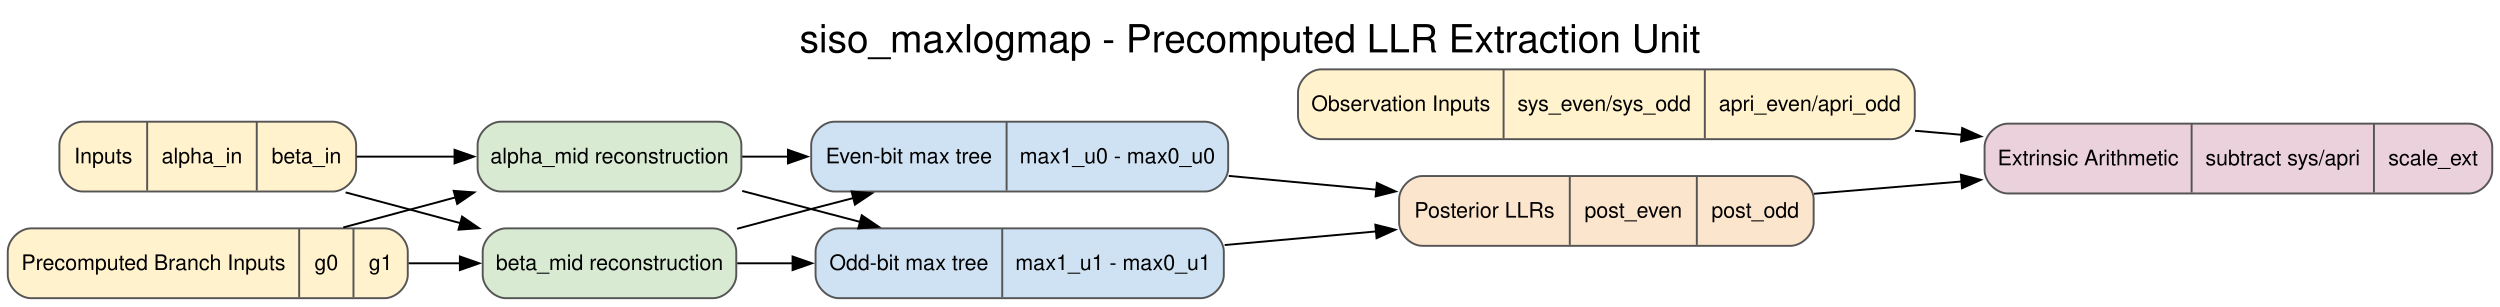
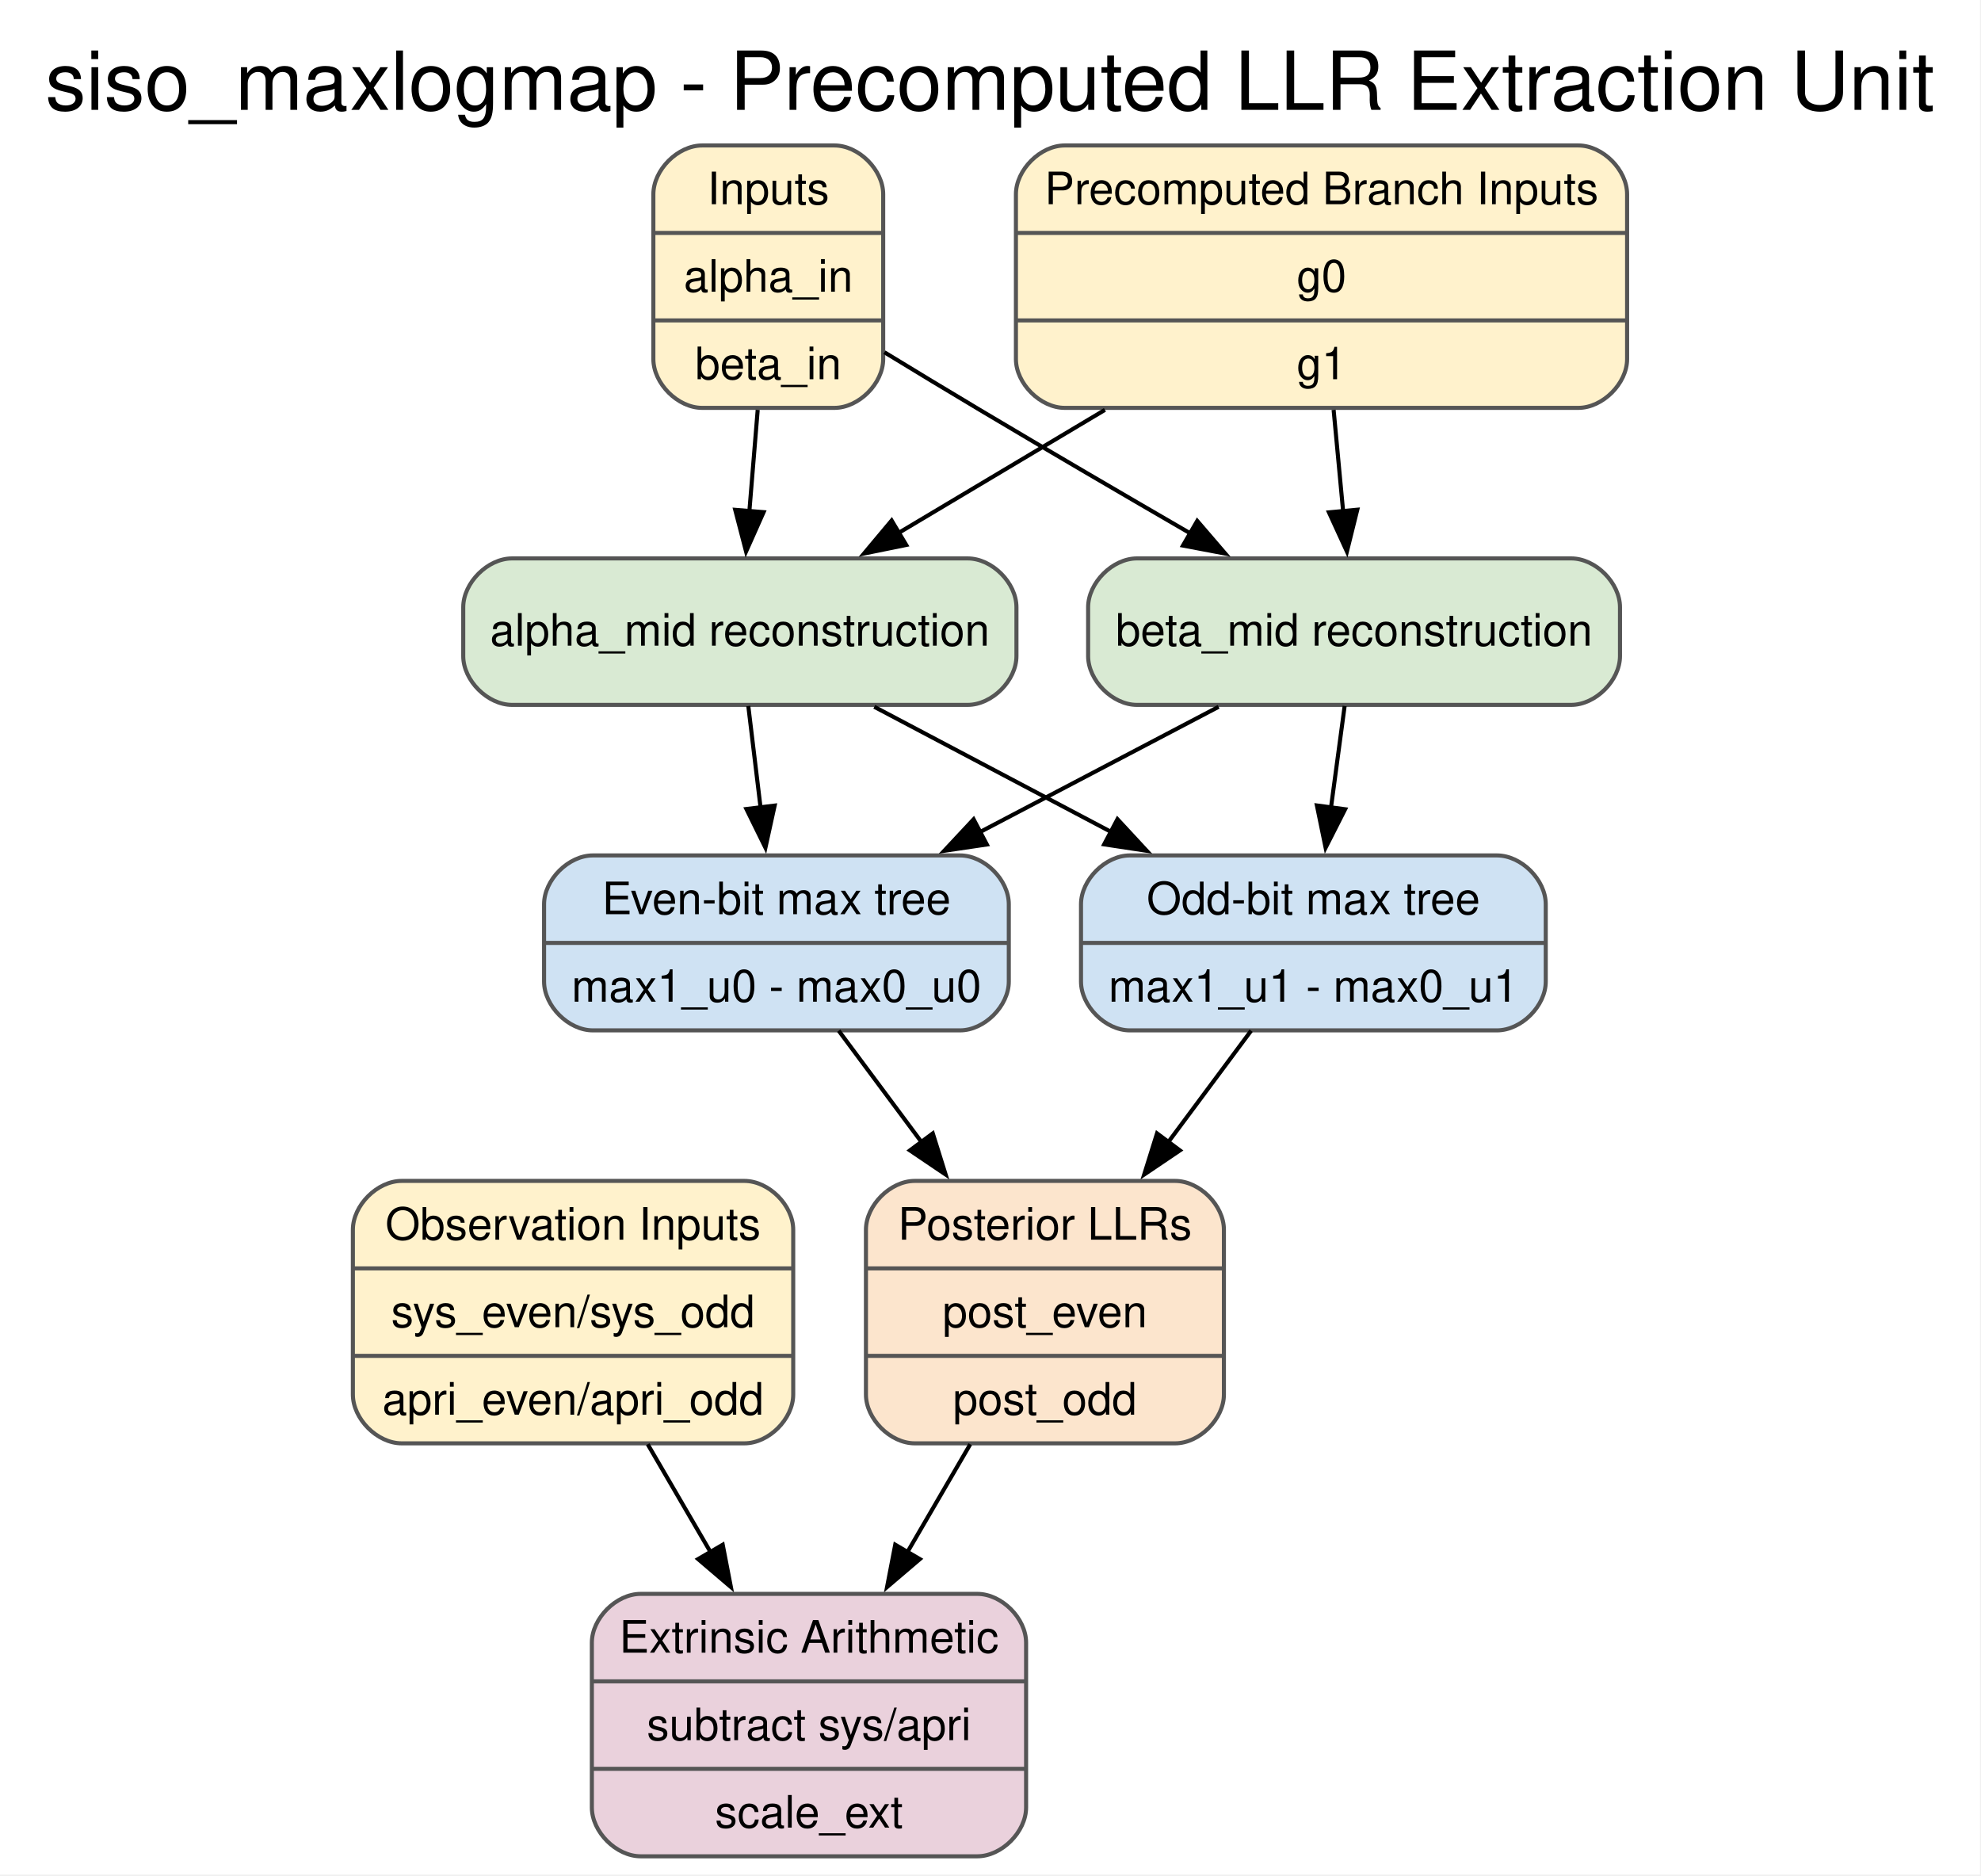
- <svg xmlns="http://www.w3.org/2000/svg" width="1289pt" height="158pt" viewBox="0.00 0.00 1289.00 158.00">
-   <g id="graph0" class="graph" transform="scale(1 1) rotate(0) translate(4 154.25)">
-     <polygon fill="white" stroke="none" points="-4,4 -4,-154.25 1285,-154.25 1285,4 -4,4" />
-     <text xml:space="preserve" text-anchor="middle" x="640.5" y="-127.25" font-family="Helvetica,sans-Serif" font-size="20.00">siso_maxlogmap - Precomputed LLR Extraction Unit</text>
+ <svg xmlns="http://www.w3.org/2000/svg" width="487pt" height="461pt" viewBox="0.00 0.00 487.00 461.00">
+   <g id="graph0" class="graph" transform="scale(1 1) rotate(0) translate(4 456.75)">
+     <polygon fill="white" stroke="none" points="-4,4 -4,-456.75 482.75,-456.75 482.75,4 -4,4" />
+     <text xml:space="preserve" text-anchor="middle" x="239.38" y="-429.75" font-family="Helvetica,sans-Serif" font-size="20.00">siso_maxlogmap - Precomputed LLR Extraction Unit</text>
    <g id="node1" class="node">
-       <path fill="#fff2cc" stroke="#555555" d="M38.62,-55.5C38.62,-55.5 167.62,-55.5 167.62,-55.5 173.62,-55.5 179.62,-61.5 179.62,-67.5 179.62,-67.5 179.62,-79.5 179.62,-79.5 179.62,-85.5 173.62,-91.5 167.62,-91.5 167.62,-91.5 38.62,-91.5 38.62,-91.5 32.62,-91.5 26.62,-85.5 26.62,-79.5 26.62,-79.5 26.62,-67.5 26.62,-67.5 26.62,-61.5 32.62,-55.5 38.62,-55.5" />
-       <text xml:space="preserve" text-anchor="middle" x="49.25" y="-70.05" font-family="Helvetica,sans-Serif" font-size="11.00">Inputs</text>
-       <polyline fill="none" stroke="#555555" points="71.88,-56 71.88,-91.5" />
-       <text xml:space="preserve" text-anchor="middle" x="100.12" y="-70.05" font-family="Helvetica,sans-Serif" font-size="11.00">alpha_in</text>
-       <polyline fill="none" stroke="#555555" points="128.38,-56 128.38,-91.5" />
-       <text xml:space="preserve" text-anchor="middle" x="154" y="-70.05" font-family="Helvetica,sans-Serif" font-size="11.00">beta_in</text>
+       <path fill="#fff2cc" stroke="#555555" d="M168.62,-356.5C168.62,-356.5 201.12,-356.5 201.12,-356.5 207.12,-356.5 213.12,-362.5 213.12,-368.5 213.12,-368.5 213.12,-409 213.12,-409 213.12,-415 207.12,-421 201.12,-421 201.12,-421 168.62,-421 168.62,-421 162.62,-421 156.62,-415 156.62,-409 156.62,-409 156.62,-368.5 156.62,-368.5 156.62,-362.5 162.62,-356.5 168.62,-356.5" />
+       <text xml:space="preserve" text-anchor="middle" x="184.88" y="-406.55" font-family="Helvetica,sans-Serif" font-size="11.00">Inputs</text>
+       <polyline fill="none" stroke="#555555" points="156.62,-399.5 213.12,-399.5" />
+       <text xml:space="preserve" text-anchor="middle" x="184.88" y="-385.05" font-family="Helvetica,sans-Serif" font-size="11.00">alpha_in</text>
+       <polyline fill="none" stroke="#555555" points="156.62,-378 213.12,-378" />
+       <text xml:space="preserve" text-anchor="middle" x="184.88" y="-363.55" font-family="Helvetica,sans-Serif" font-size="11.00">beta_in</text>
    </g>
    <g id="node4" class="node">
-       <path fill="#d9ead3" stroke="#555555" d="M254.25,-55.5C254.25,-55.5 366.25,-55.5 366.25,-55.5 372.25,-55.5 378.25,-61.5 378.25,-67.5 378.25,-67.5 378.25,-79.5 378.25,-79.5 378.25,-85.5 372.25,-91.5 366.25,-91.5 366.25,-91.5 254.25,-91.5 254.25,-91.5 248.25,-91.5 242.25,-85.5 242.25,-79.5 242.25,-79.5 242.25,-67.5 242.25,-67.5 242.25,-61.5 248.25,-55.5 254.25,-55.5" />
-       <text xml:space="preserve" text-anchor="middle" x="310.25" y="-70.05" font-family="Helvetica,sans-Serif" font-size="11.00">alpha_mid reconstruction</text>
+       <path fill="#d9ead3" stroke="#555555" d="M121.88,-283.5C121.88,-283.5 233.88,-283.5 233.88,-283.5 239.88,-283.5 245.88,-289.5 245.88,-295.5 245.88,-295.5 245.88,-307.5 245.88,-307.5 245.88,-313.5 239.88,-319.5 233.88,-319.5 233.88,-319.5 121.88,-319.5 121.88,-319.5 115.88,-319.5 109.88,-313.5 109.88,-307.5 109.88,-307.5 109.88,-295.5 109.88,-295.5 109.88,-289.5 115.88,-283.5 121.88,-283.5" />
+       <text xml:space="preserve" text-anchor="middle" x="177.88" y="-298.05" font-family="Helvetica,sans-Serif" font-size="11.00">alpha_mid reconstruction</text>
    </g>
    <g id="edge1" class="edge">
-       <path fill="none" stroke="black" d="M179.92,-73.5C196.43,-73.5 213.93,-73.5 230.54,-73.5" />
-       <polygon fill="black" stroke="black" points="230.37,-77 240.37,-73.5 230.37,-70 230.37,-77" />
+       <path fill="none" stroke="black" d="M182.27,-356.01C181.6,-347.83 180.88,-339.09 180.22,-331.08" />
+       <polygon fill="black" stroke="black" points="183.72,-330.87 179.41,-321.19 176.74,-331.44 183.72,-330.87" />
    </g>
    <g id="node5" class="node">
-       <path fill="#d9ead3" stroke="#555555" d="M256.88,-0.5C256.88,-0.5 363.62,-0.5 363.62,-0.5 369.62,-0.5 375.62,-6.5 375.62,-12.5 375.62,-12.5 375.62,-24.5 375.62,-24.5 375.62,-30.5 369.62,-36.5 363.62,-36.5 363.62,-36.5 256.88,-36.5 256.88,-36.5 250.88,-36.5 244.88,-30.5 244.88,-24.5 244.88,-24.5 244.88,-12.5 244.88,-12.5 244.88,-6.5 250.88,-0.5 256.88,-0.5" />
-       <text xml:space="preserve" text-anchor="middle" x="310.25" y="-15.05" font-family="Helvetica,sans-Serif" font-size="11.00">beta_mid reconstruction</text>
+       <path fill="#d9ead3" stroke="#555555" d="M275.5,-283.5C275.5,-283.5 382.25,-283.5 382.25,-283.5 388.25,-283.5 394.25,-289.5 394.25,-295.5 394.25,-295.5 394.25,-307.5 394.25,-307.5 394.25,-313.5 388.25,-319.5 382.25,-319.5 382.25,-319.5 275.5,-319.5 275.5,-319.5 269.5,-319.5 263.5,-313.5 263.5,-307.5 263.5,-307.5 263.5,-295.5 263.5,-295.5 263.5,-289.5 269.5,-283.5 275.5,-283.5" />
+       <text xml:space="preserve" text-anchor="middle" x="328.88" y="-298.05" font-family="Helvetica,sans-Serif" font-size="11.00">beta_mid reconstruction</text>
    </g>
    <g id="edge3" class="edge">
-       <path fill="none" stroke="black" d="M174.19,-55.05C184.93,-52.2 195.89,-49.28 206.25,-46.5 215.03,-44.15 224.23,-41.67 233.36,-39.19" />
-       <polygon fill="black" stroke="black" points="234.24,-42.58 242.97,-36.59 232.41,-35.83 234.24,-42.58" />
+       <path fill="none" stroke="black" d="M213.42,-370.17C221.02,-365.53 229.24,-360.55 236.88,-356 253.83,-345.9 272.66,-334.91 288.84,-325.53" />
+       <polygon fill="black" stroke="black" points="290.32,-328.72 297.22,-320.69 286.81,-322.66 290.32,-328.72" />
    </g>
    <g id="node2" class="node">
-       <path fill="#fff2cc" stroke="#555555" d="M12,-0.5C12,-0.5 194.25,-0.5 194.25,-0.5 200.25,-0.5 206.25,-6.5 206.25,-12.5 206.25,-12.5 206.25,-24.5 206.25,-24.5 206.25,-30.5 200.25,-36.5 194.25,-36.5 194.25,-36.5 12,-36.5 12,-36.5 6,-36.5 0,-30.5 0,-24.5 0,-24.5 0,-12.5 0,-12.5 0,-6.5 6,-0.5 12,-0.5" />
-       <text xml:space="preserve" text-anchor="middle" x="75.12" y="-15.05" font-family="Helvetica,sans-Serif" font-size="11.00">Precomputed Branch Inputs</text>
-       <polyline fill="none" stroke="#555555" points="150.25,-1 150.25,-36.5" />
-       <text xml:space="preserve" text-anchor="middle" x="164.25" y="-15.05" font-family="Helvetica,sans-Serif" font-size="11.00">g0</text>
-       <polyline fill="none" stroke="#555555" points="178.25,-1 178.25,-36.5" />
-       <text xml:space="preserve" text-anchor="middle" x="192.25" y="-15.05" font-family="Helvetica,sans-Serif" font-size="11.00">g1</text>
+       <path fill="#fff2cc" stroke="#555555" d="M257.75,-356.5C257.75,-356.5 384,-356.5 384,-356.5 390,-356.5 396,-362.5 396,-368.5 396,-368.5 396,-409 396,-409 396,-415 390,-421 384,-421 384,-421 257.75,-421 257.75,-421 251.75,-421 245.75,-415 245.75,-409 245.75,-409 245.75,-368.5 245.75,-368.5 245.75,-362.5 251.75,-356.5 257.75,-356.5" />
+       <text xml:space="preserve" text-anchor="middle" x="320.88" y="-406.55" font-family="Helvetica,sans-Serif" font-size="11.00">Precomputed Branch Inputs</text>
+       <polyline fill="none" stroke="#555555" points="245.75,-399.5 396,-399.5" />
+       <text xml:space="preserve" text-anchor="middle" x="320.88" y="-385.05" font-family="Helvetica,sans-Serif" font-size="11.00">g0</text>
+       <polyline fill="none" stroke="#555555" points="245.75,-378 396,-378" />
+       <text xml:space="preserve" text-anchor="middle" x="320.88" y="-363.55" font-family="Helvetica,sans-Serif" font-size="11.00">g1</text>
    </g>
    <g id="edge2" class="edge">
-       <path fill="none" stroke="black" d="M173,-36.97C191.58,-41.95 211.83,-47.38 230.89,-52.49" />
-       <polygon fill="black" stroke="black" points="229.92,-55.85 240.49,-55.06 231.74,-49.09 229.92,-55.85" />
+       <path fill="none" stroke="black" d="M267.63,-356.01C250.82,-345.99 232.57,-335.11 216.95,-325.79" />
+       <polygon fill="black" stroke="black" points="218.78,-322.81 208.4,-320.7 215.2,-328.82 218.78,-322.81" />
    </g>
    <g id="edge4" class="edge">
-       <path fill="none" stroke="black" d="M206.69,-18.5C215.67,-18.5 224.66,-18.5 233.36,-18.5" />
-       <polygon fill="black" stroke="black" points="233.12,-22 243.12,-18.5 233.12,-15 233.12,-22" />
+       <path fill="none" stroke="black" d="M323.85,-356.01C324.62,-347.83 325.44,-339.09 326.19,-331.08" />
+       <polygon fill="black" stroke="black" points="329.67,-331.47 327.12,-321.19 322.7,-330.82 329.67,-331.47" />
    </g>
    <g id="node3" class="node">
-       <path fill="#fff2cc" stroke="#555555" d="M677.25,-82.5C677.25,-82.5 971.25,-82.5 971.25,-82.5 977.25,-82.5 983.25,-88.5 983.25,-94.5 983.25,-94.5 983.25,-106.5 983.25,-106.5 983.25,-112.5 977.25,-118.5 971.25,-118.5 971.25,-118.5 677.25,-118.5 677.25,-118.5 671.25,-118.5 665.25,-112.5 665.25,-106.5 665.25,-106.5 665.25,-94.5 665.25,-94.5 665.25,-88.5 671.25,-82.5 677.25,-82.5" />
-       <text xml:space="preserve" text-anchor="middle" x="718.25" y="-97.05" font-family="Helvetica,sans-Serif" font-size="11.00">Observation Inputs</text>
-       <polyline fill="none" stroke="#555555" points="771.25,-83 771.25,-118.5" />
-       <text xml:space="preserve" text-anchor="middle" x="823.12" y="-97.05" font-family="Helvetica,sans-Serif" font-size="11.00">sys_even/sys_odd</text>
-       <polyline fill="none" stroke="#555555" points="875,-83 875,-118.5" />
-       <text xml:space="preserve" text-anchor="middle" x="929.12" y="-97.05" font-family="Helvetica,sans-Serif" font-size="11.00">apri_even/apri_odd</text>
+       <path fill="#fff2cc" stroke="#555555" d="M94.75,-102C94.75,-102 179,-102 179,-102 185,-102 191,-108 191,-114 191,-114 191,-154.5 191,-154.5 191,-160.5 185,-166.5 179,-166.5 179,-166.5 94.75,-166.5 94.75,-166.5 88.75,-166.5 82.75,-160.5 82.75,-154.5 82.75,-154.5 82.75,-114 82.75,-114 82.75,-108 88.75,-102 94.75,-102" />
+       <text xml:space="preserve" text-anchor="middle" x="136.88" y="-152.05" font-family="Helvetica,sans-Serif" font-size="11.00">Observation Inputs</text>
+       <polyline fill="none" stroke="#555555" points="82.75,-145 191,-145" />
+       <text xml:space="preserve" text-anchor="middle" x="136.88" y="-130.55" font-family="Helvetica,sans-Serif" font-size="11.00">sys_even/sys_odd</text>
+       <polyline fill="none" stroke="#555555" points="82.75,-123.5 191,-123.5" />
+       <text xml:space="preserve" text-anchor="middle" x="136.88" y="-109.05" font-family="Helvetica,sans-Serif" font-size="11.00">apri_even/apri_odd</text>
    </g>
    <g id="node9" class="node">
-       <path fill="#ead1dc" stroke="#555555" d="M1031.25,-54.5C1031.25,-54.5 1269,-54.5 1269,-54.5 1275,-54.5 1281,-60.5 1281,-66.5 1281,-66.5 1281,-78.5 1281,-78.5 1281,-84.5 1275,-90.5 1269,-90.5 1269,-90.5 1031.25,-90.5 1031.25,-90.5 1025.25,-90.5 1019.25,-84.5 1019.25,-78.5 1019.25,-78.5 1019.25,-66.5 1019.25,-66.5 1019.25,-60.5 1025.25,-54.5 1031.25,-54.5" />
-       <text xml:space="preserve" text-anchor="middle" x="1072.62" y="-69.05" font-family="Helvetica,sans-Serif" font-size="11.00">Extrinsic Arithmetic</text>
-       <polyline fill="none" stroke="#555555" points="1126,-55 1126,-90.5" />
-       <text xml:space="preserve" text-anchor="middle" x="1173" y="-69.05" font-family="Helvetica,sans-Serif" font-size="11.00">subtract sys/apri</text>
-       <polyline fill="none" stroke="#555555" points="1220,-55 1220,-90.5" />
-       <text xml:space="preserve" text-anchor="middle" x="1250.5" y="-69.05" font-family="Helvetica,sans-Serif" font-size="11.00">scale_ext</text>
+       <path fill="#ead1dc" stroke="#555555" d="M153.5,-0.5C153.5,-0.5 236.25,-0.5 236.25,-0.5 242.25,-0.5 248.25,-6.5 248.25,-12.5 248.25,-12.5 248.25,-53 248.25,-53 248.25,-59 242.25,-65 236.25,-65 236.25,-65 153.5,-65 153.5,-65 147.5,-65 141.5,-59 141.5,-53 141.5,-53 141.5,-12.5 141.5,-12.5 141.5,-6.5 147.5,-0.5 153.5,-0.5" />
+       <text xml:space="preserve" text-anchor="middle" x="194.88" y="-50.55" font-family="Helvetica,sans-Serif" font-size="11.00">Extrinsic Arithmetic</text>
+       <polyline fill="none" stroke="#555555" points="141.5,-43.5 248.25,-43.5" />
+       <text xml:space="preserve" text-anchor="middle" x="194.88" y="-29.05" font-family="Helvetica,sans-Serif" font-size="11.00">subtract sys/apri</text>
+       <polyline fill="none" stroke="#555555" points="141.5,-22 248.25,-22" />
+       <text xml:space="preserve" text-anchor="middle" x="194.88" y="-7.55" font-family="Helvetica,sans-Serif" font-size="11.00">scale_ext</text>
    </g>
    <g id="edge12" class="edge">
-       <path fill="none" stroke="black" d="M983.39,-86.83C991.47,-86.13 999.56,-85.43 1007.58,-84.74" />
-       <polygon fill="black" stroke="black" points="1007.7,-88.24 1017.36,-83.89 1007.09,-81.27 1007.7,-88.24" />
+       <path fill="none" stroke="black" d="M155.23,-101.77C160.15,-93.33 165.54,-84.08 170.72,-75.19" />
+       <polygon fill="black" stroke="black" points="173.67,-77.08 175.68,-66.68 167.62,-73.55 173.67,-77.08" />
    </g>
    <g id="node6" class="node">
-       <path fill="#cfe2f3" stroke="#555555" d="M426.25,-55.5C426.25,-55.5 617.25,-55.5 617.25,-55.5 623.25,-55.5 629.25,-61.5 629.25,-67.5 629.25,-67.5 629.25,-79.5 629.25,-79.5 629.25,-85.5 623.25,-91.5 617.25,-91.5 617.25,-91.5 426.25,-91.5 426.25,-91.5 420.25,-91.5 414.25,-85.5 414.25,-79.5 414.25,-79.5 414.25,-67.5 414.25,-67.5 414.25,-61.5 420.25,-55.5 426.25,-55.5" />
-       <text xml:space="preserve" text-anchor="middle" x="464.62" y="-70.05" font-family="Helvetica,sans-Serif" font-size="11.00">Even-bit max tree</text>
-       <polyline fill="none" stroke="#555555" points="515,-56 515,-91.5" />
-       <text xml:space="preserve" text-anchor="middle" x="572.12" y="-70.05" font-family="Helvetica,sans-Serif" font-size="11.00">max1_u0 - max0_u0</text>
+       <path fill="#cfe2f3" stroke="#555555" d="M141.75,-203.5C141.75,-203.5 232,-203.5 232,-203.5 238,-203.5 244,-209.5 244,-215.5 244,-215.5 244,-234.5 244,-234.5 244,-240.5 238,-246.5 232,-246.5 232,-246.5 141.75,-246.5 141.75,-246.5 135.75,-246.5 129.75,-240.5 129.75,-234.5 129.75,-234.5 129.75,-215.5 129.75,-215.5 129.75,-209.5 135.75,-203.5 141.75,-203.5" />
+       <text xml:space="preserve" text-anchor="middle" x="186.88" y="-232.05" font-family="Helvetica,sans-Serif" font-size="11.00">Even-bit max tree</text>
+       <polyline fill="none" stroke="#555555" points="129.75,-225 244,-225" />
+       <text xml:space="preserve" text-anchor="middle" x="186.88" y="-210.55" font-family="Helvetica,sans-Serif" font-size="11.00">max1_u0 - max0_u0</text>
    </g>
    <g id="edge5" class="edge">
-       <path fill="none" stroke="black" d="M378.69,-73.5C386.33,-73.5 394.28,-73.5 402.34,-73.5" />
-       <polygon fill="black" stroke="black" points="402.27,-77 412.27,-73.5 402.27,-70 402.27,-77" />
+       <path fill="none" stroke="black" d="M179.96,-283.22C180.86,-275.77 181.94,-266.81 182.98,-258.22" />
+       <polygon fill="black" stroke="black" points="186.44,-258.75 184.17,-248.4 179.49,-257.91 186.44,-258.75" />
    </g>
    <g id="node7" class="node">
-       <path fill="#cfe2f3" stroke="#555555" d="M428.5,-0.5C428.5,-0.5 615,-0.5 615,-0.5 621,-0.5 627,-6.5 627,-12.5 627,-12.5 627,-24.5 627,-24.5 627,-30.5 621,-36.5 615,-36.5 615,-36.5 428.5,-36.5 428.5,-36.5 422.5,-36.5 416.5,-30.5 416.5,-24.5 416.5,-24.5 416.5,-12.5 416.5,-12.5 416.5,-6.5 422.5,-0.5 428.5,-0.5" />
-       <text xml:space="preserve" text-anchor="middle" x="464.62" y="-15.05" font-family="Helvetica,sans-Serif" font-size="11.00">Odd-bit max tree</text>
-       <polyline fill="none" stroke="#555555" points="512.75,-1 512.75,-36.5" />
-       <text xml:space="preserve" text-anchor="middle" x="569.88" y="-15.05" font-family="Helvetica,sans-Serif" font-size="11.00">max1_u1 - max0_u1</text>
+       <path fill="#cfe2f3" stroke="#555555" d="M273.75,-203.5C273.75,-203.5 364,-203.5 364,-203.5 370,-203.5 376,-209.5 376,-215.5 376,-215.5 376,-234.5 376,-234.5 376,-240.5 370,-246.5 364,-246.5 364,-246.5 273.75,-246.5 273.75,-246.5 267.75,-246.5 261.75,-240.5 261.75,-234.5 261.75,-234.5 261.75,-215.5 261.75,-215.5 261.75,-209.5 267.75,-203.5 273.75,-203.5" />
+       <text xml:space="preserve" text-anchor="middle" x="318.88" y="-232.05" font-family="Helvetica,sans-Serif" font-size="11.00">Odd-bit max tree</text>
+       <polyline fill="none" stroke="#555555" points="261.75,-225 376,-225" />
+       <text xml:space="preserve" text-anchor="middle" x="318.88" y="-210.55" font-family="Helvetica,sans-Serif" font-size="11.00">max1_u1 - max0_u1</text>
    </g>
    <g id="edge7" class="edge">
-       <path fill="none" stroke="black" d="M378.69,-55.79C398.07,-50.71 419.41,-45.11 439.52,-39.82" />
-       <polygon fill="black" stroke="black" points="440.31,-43.24 449.09,-37.31 438.53,-36.47 440.31,-43.24" />
+       <path fill="none" stroke="black" d="M210.93,-283.03C228.25,-273.88 249.82,-262.49 269.11,-252.3" />
+       <polygon fill="black" stroke="black" points="270.71,-255.41 277.91,-247.64 267.44,-249.22 270.71,-255.41" />
    </g>
    <g id="edge6" class="edge">
-       <path fill="none" stroke="black" d="M376.04,-36.29C388.7,-39.72 401.88,-43.25 414.25,-46.5 421.29,-48.35 428.61,-50.25 435.95,-52.14" />
-       <polygon fill="black" stroke="black" points="435.07,-55.53 445.62,-54.62 436.81,-48.75 435.07,-55.53" />
+       <path fill="none" stroke="black" d="M295.58,-283.03C278.06,-273.84 256.22,-262.38 236.73,-252.15" />
+       <polygon fill="black" stroke="black" points="238.6,-249.19 228.12,-247.64 235.35,-255.38 238.6,-249.19" />
    </g>
    <g id="edge8" class="edge">
-       <path fill="none" stroke="black" d="M376.1,-18.5C385.26,-18.5 394.89,-18.5 404.66,-18.5" />
-       <polygon fill="black" stroke="black" points="404.65,-22 414.65,-18.5 404.65,-15 404.65,-22" />
+       <path fill="none" stroke="black" d="M326.56,-283.22C325.56,-275.77 324.35,-266.81 323.2,-258.22" />
+       <polygon fill="black" stroke="black" points="326.68,-257.85 321.88,-248.4 319.74,-258.78 326.68,-257.85" />
    </g>
    <g id="node8" class="node">
-       <path fill="#fce5cd" stroke="#555555" d="M729.38,-27.5C729.38,-27.5 919.12,-27.5 919.12,-27.5 925.12,-27.5 931.12,-33.5 931.12,-39.5 931.12,-39.5 931.12,-51.5 931.12,-51.5 931.12,-57.5 925.12,-63.5 919.12,-63.5 919.12,-63.5 729.38,-63.5 729.38,-63.5 723.38,-63.5 717.38,-57.5 717.38,-51.5 717.38,-51.5 717.38,-39.5 717.38,-39.5 717.38,-33.5 723.38,-27.5 729.38,-27.5" />
-       <text xml:space="preserve" text-anchor="middle" x="761.38" y="-42.05" font-family="Helvetica,sans-Serif" font-size="11.00">Posterior LLRs</text>
-       <polyline fill="none" stroke="#555555" points="805.38,-28 805.38,-63.5" />
-       <text xml:space="preserve" text-anchor="middle" x="838.12" y="-42.05" font-family="Helvetica,sans-Serif" font-size="11.00">post_even</text>
-       <polyline fill="none" stroke="#555555" points="870.88,-28 870.88,-63.5" />
-       <text xml:space="preserve" text-anchor="middle" x="901" y="-42.05" font-family="Helvetica,sans-Serif" font-size="11.00">post_odd</text>
+       <path fill="#fce5cd" stroke="#555555" d="M220.88,-102C220.88,-102 284.88,-102 284.88,-102 290.88,-102 296.88,-108 296.88,-114 296.88,-114 296.88,-154.5 296.88,-154.5 296.88,-160.5 290.88,-166.5 284.88,-166.5 284.88,-166.5 220.88,-166.5 220.88,-166.5 214.88,-166.5 208.88,-160.5 208.88,-154.5 208.88,-154.5 208.88,-114 208.88,-114 208.88,-108 214.88,-102 220.88,-102" />
+       <text xml:space="preserve" text-anchor="middle" x="252.88" y="-152.05" font-family="Helvetica,sans-Serif" font-size="11.00">Posterior LLRs</text>
+       <polyline fill="none" stroke="#555555" points="208.88,-145 296.88,-145" />
+       <text xml:space="preserve" text-anchor="middle" x="252.88" y="-130.55" font-family="Helvetica,sans-Serif" font-size="11.00">post_even</text>
+       <polyline fill="none" stroke="#555555" points="208.88,-123.5 296.88,-123.5" />
+       <text xml:space="preserve" text-anchor="middle" x="252.88" y="-109.05" font-family="Helvetica,sans-Serif" font-size="11.00">post_odd</text>
    </g>
    <g id="edge9" class="edge">
-       <path fill="none" stroke="black" d="M629.54,-63.55C654.19,-61.25 680.55,-58.8 705.63,-56.46" />
-       <polygon fill="black" stroke="black" points="705.92,-59.95 715.55,-55.54 705.27,-52.98 705.92,-59.95" />
+       <path fill="none" stroke="black" d="M202.18,-203.42C208.3,-195.19 215.57,-185.41 222.67,-175.87" />
+       <polygon fill="black" stroke="black" points="225.31,-178.18 228.47,-168.07 219.69,-174 225.31,-178.18" />
    </g>
    <g id="edge10" class="edge">
-       <path fill="none" stroke="black" d="M627.43,-27.91C652.66,-30.17 679.78,-32.61 705.56,-34.93" />
-       <polygon fill="black" stroke="black" points="705.13,-38.4 715.4,-35.81 705.76,-31.43 705.13,-38.4" />
+       <path fill="none" stroke="black" d="M303.57,-203.42C297.45,-195.19 290.18,-185.41 283.08,-175.87" />
+       <polygon fill="black" stroke="black" points="286.06,-174 277.28,-168.07 280.44,-178.18 286.06,-174" />
    </g>
    <g id="edge11" class="edge">
-       <path fill="none" stroke="black" d="M931.3,-54.34C955.65,-56.37 981.91,-58.56 1007.49,-60.69" />
-       <polygon fill="black" stroke="black" points="1007.03,-64.17 1017.29,-61.51 1007.61,-57.19 1007.03,-64.17" />
+       <path fill="none" stroke="black" d="M234.52,-101.77C229.6,-93.33 224.21,-84.08 219.03,-75.19" />
+       <polygon fill="black" stroke="black" points="222.13,-73.55 214.07,-66.68 216.08,-77.08 222.13,-73.55" />
    </g>
  </g>
</svg>
